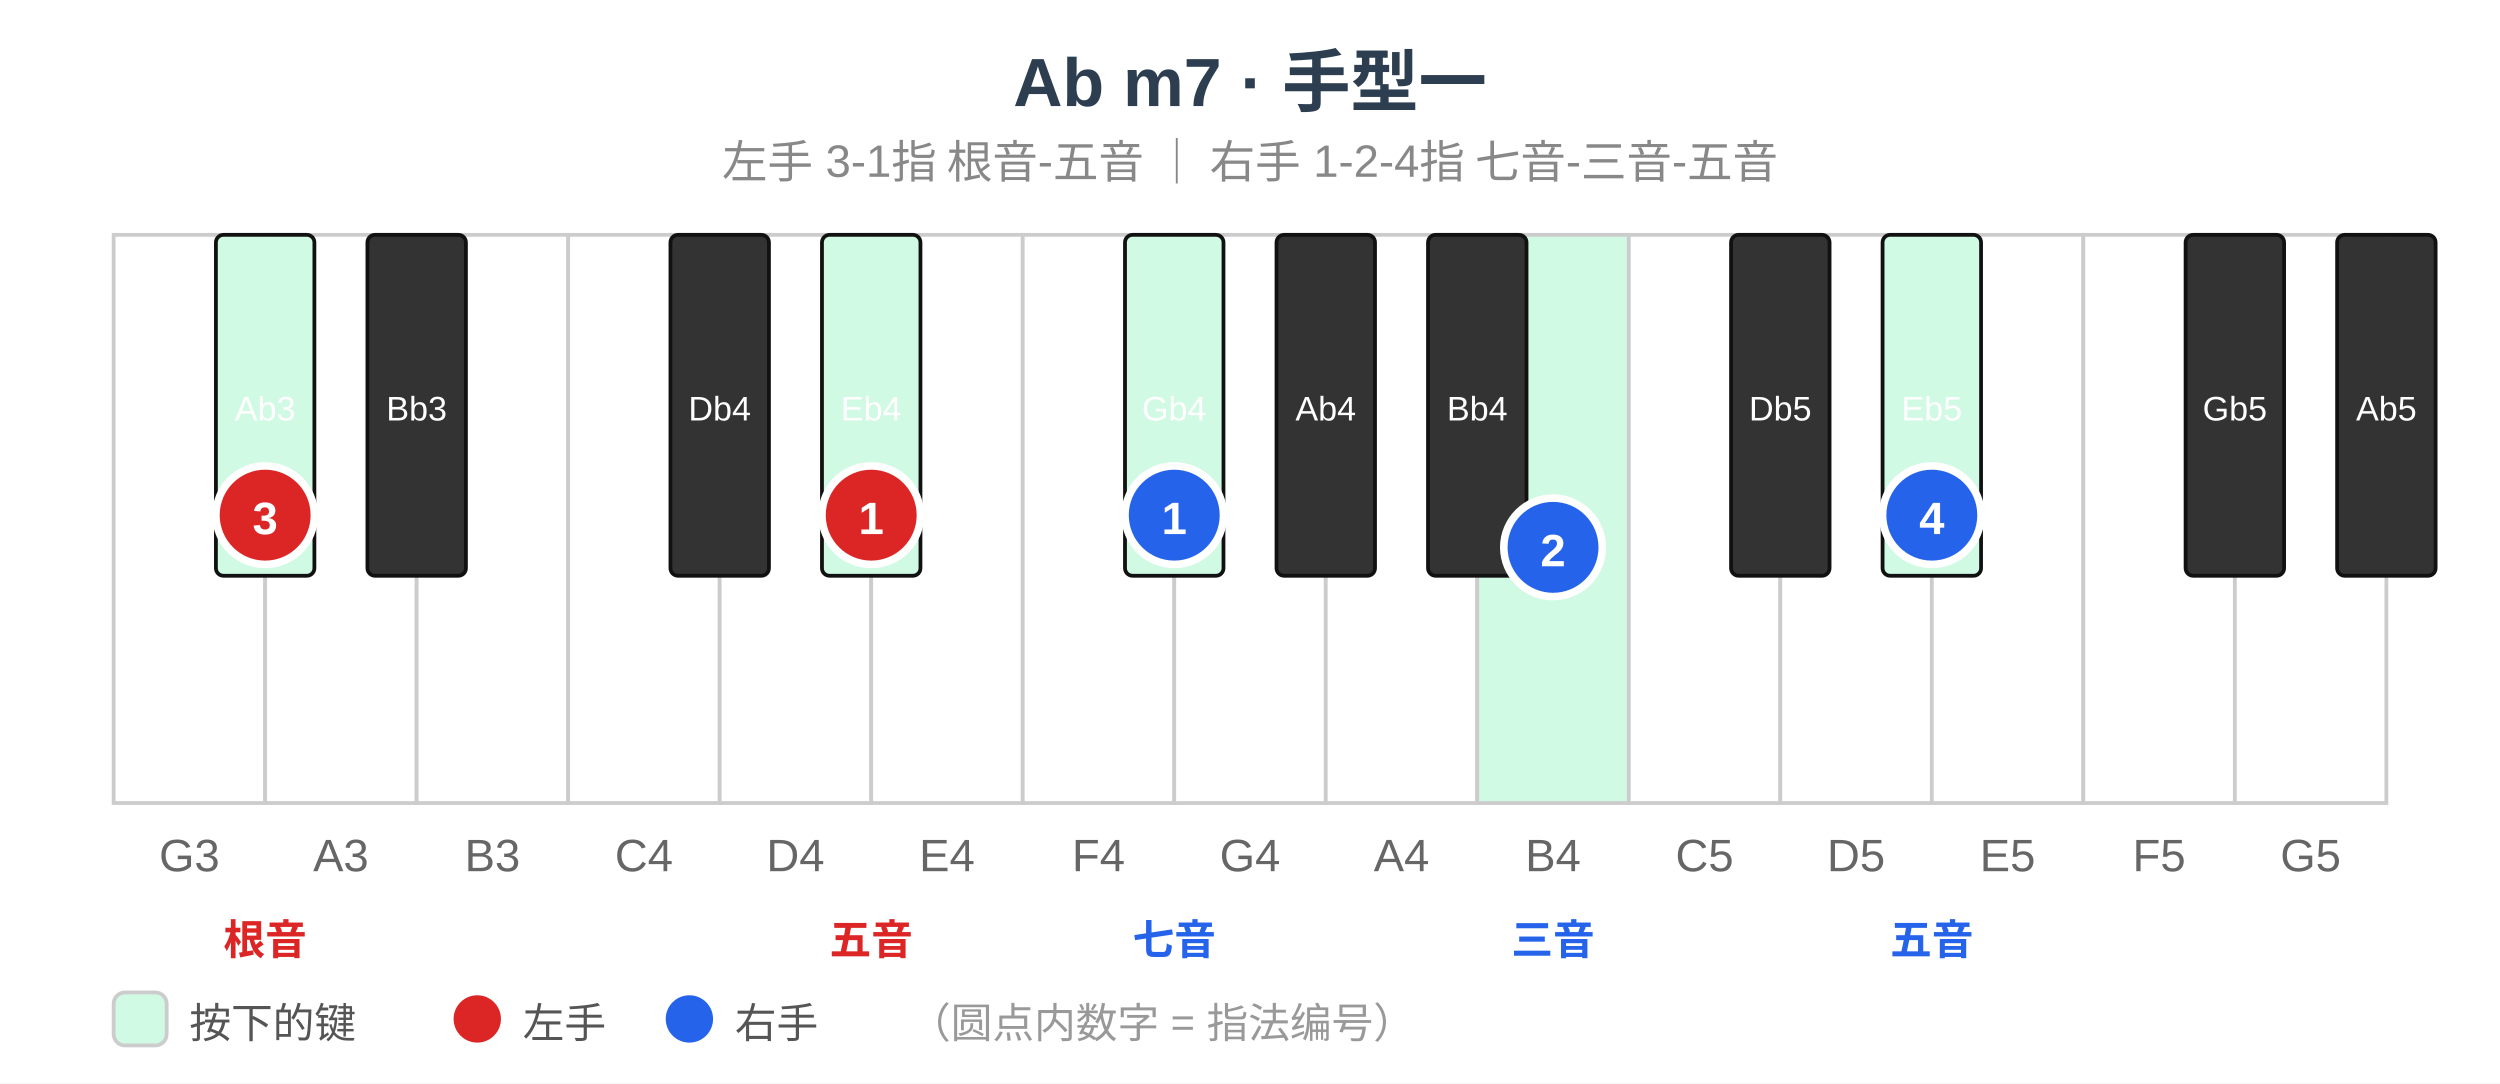
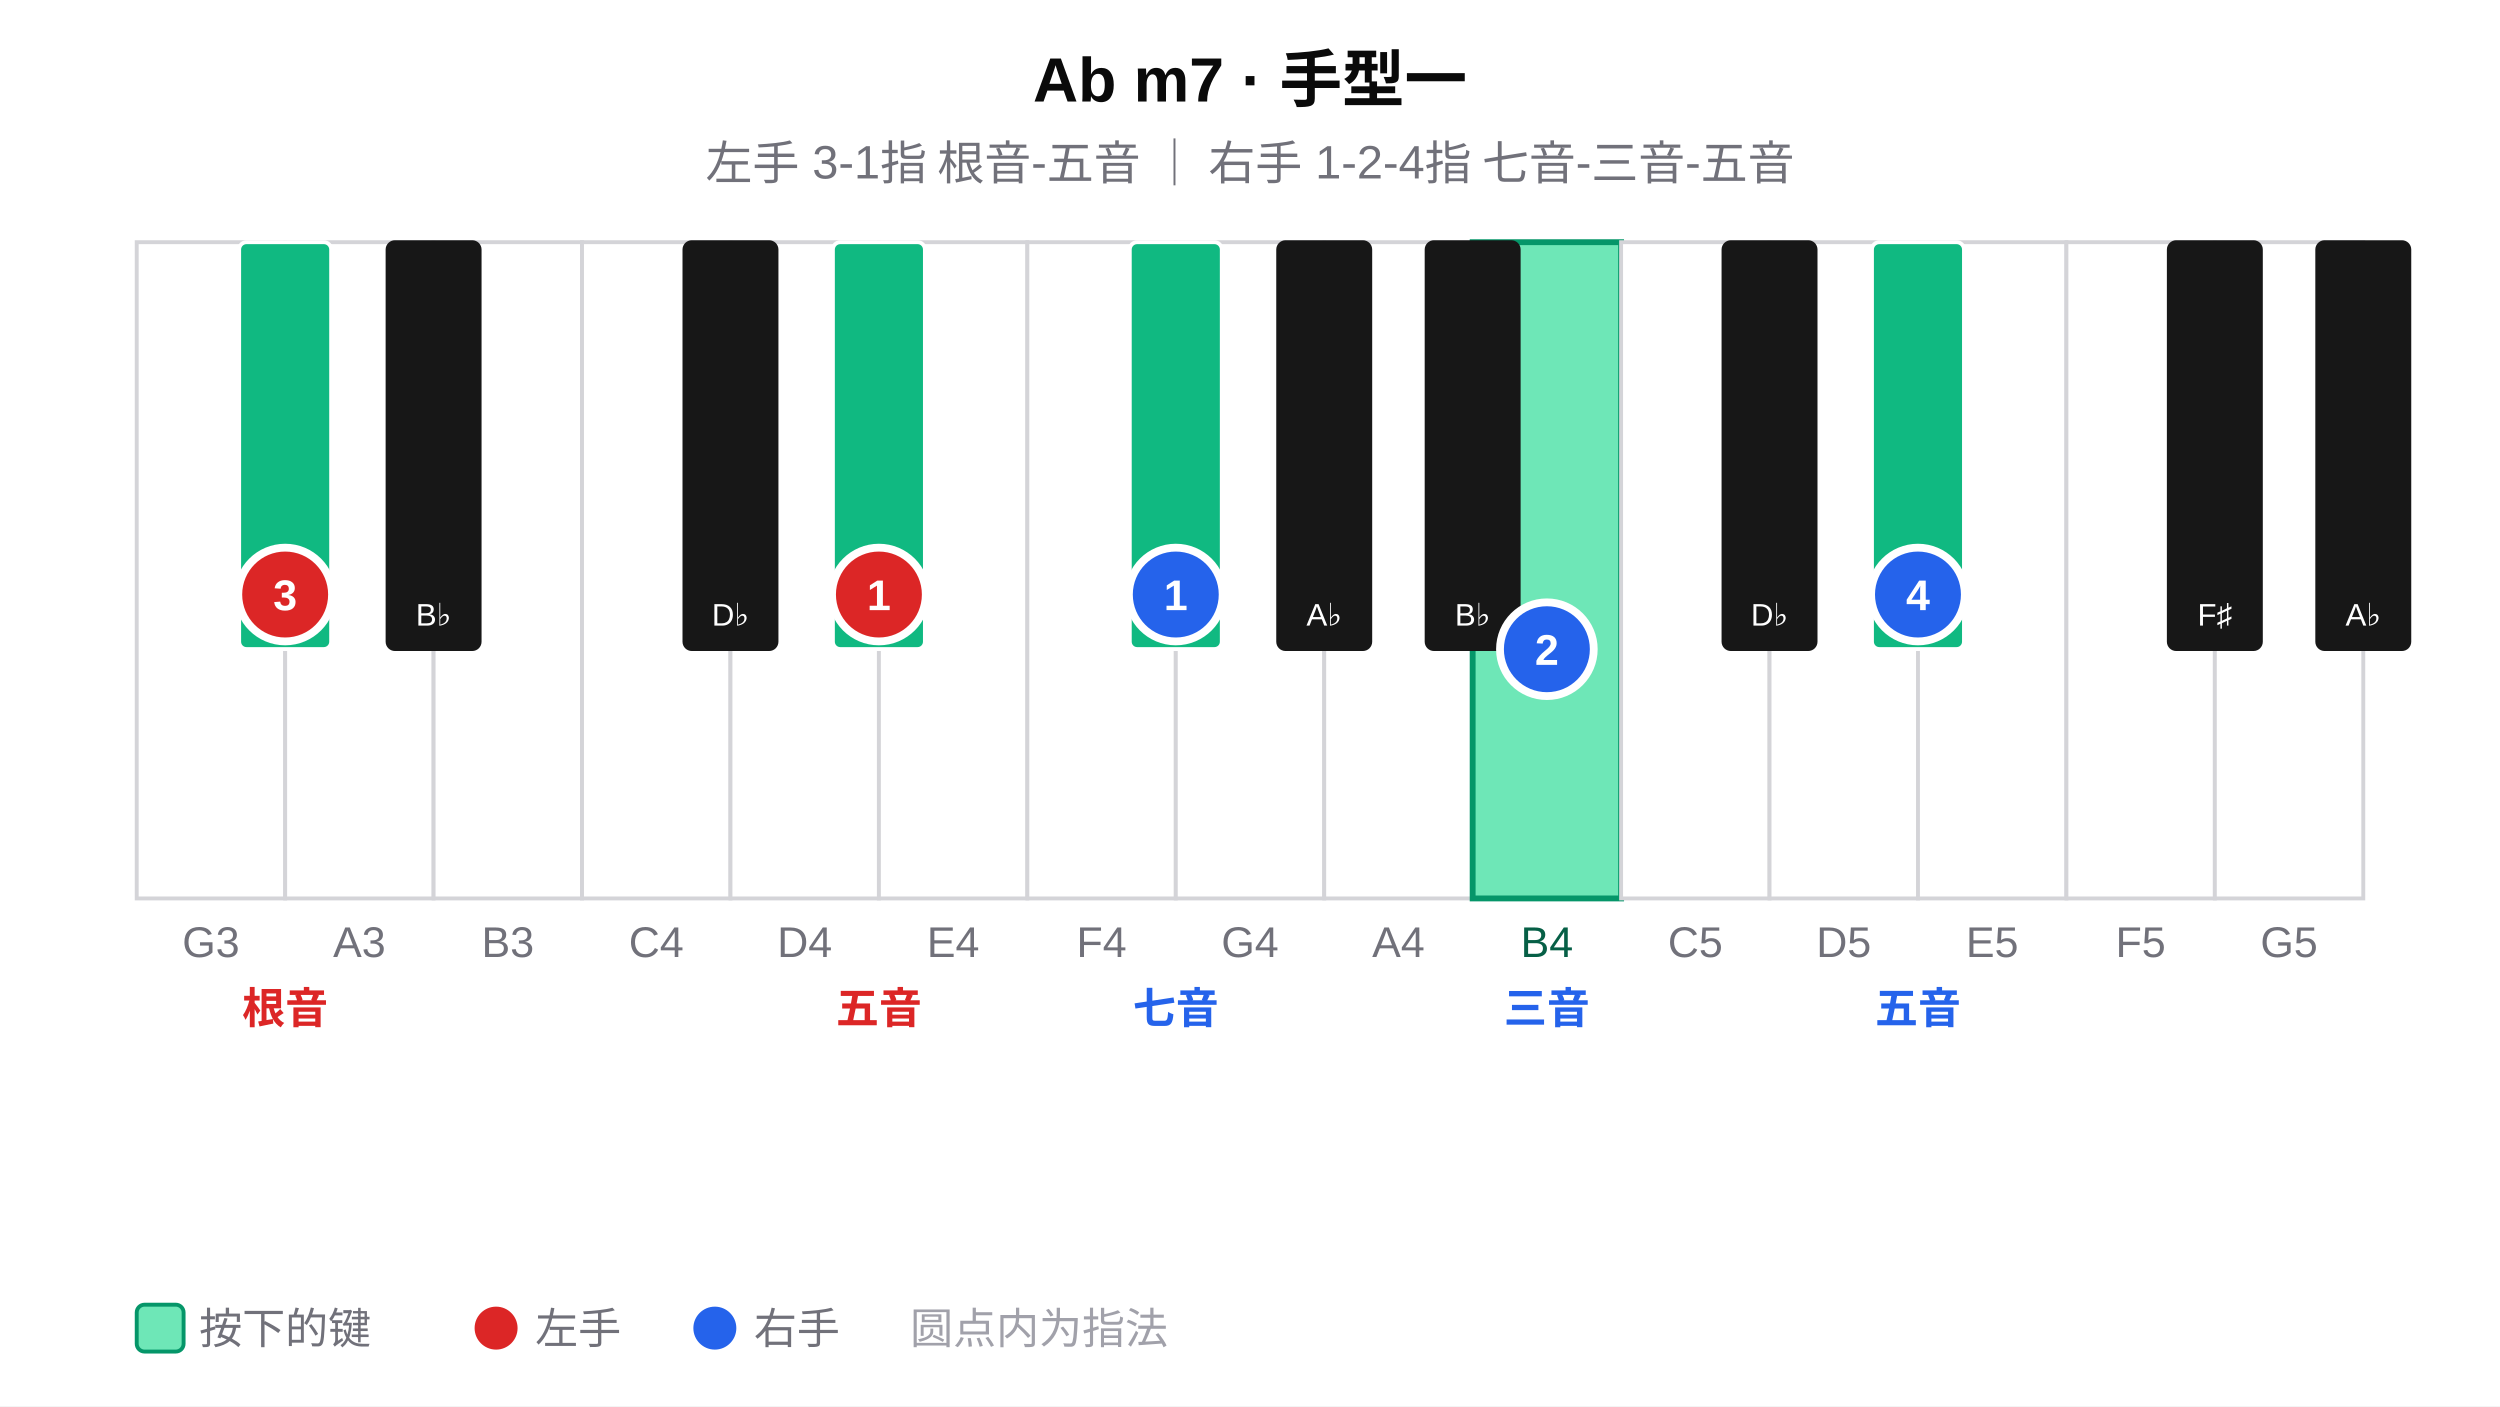
- <svg xmlns="http://www.w3.org/2000/svg" viewBox="0 0 660 286" width="660" height="286">
-   <rect width="660" height="286" fill="#ffffff" />
-   <text x="330.0" y="28" text-anchor="middle" font-family="Arial,sans-serif" font-size="18" font-weight="bold" fill="#2c3e50">Ab m7 · 手型一</text>
-   <text x="330.0" y="47" text-anchor="middle" font-family="Arial,sans-serif" font-size="12" fill="#888">左手 3-1指 根音-五音 ｜ 右手 1-2-4指 七音-三音-五音</text>
-   <rect x="30.0" y="62" width="40" height="150" fill="white" stroke="#ccc" stroke-width="1" />
-   <text x="50.0" y="230" text-anchor="middle" font-family="Arial,sans-serif" font-size="12" fill="#666">G3</text>
-   <rect x="70.0" y="62" width="40" height="150" fill="white" stroke="#ccc" stroke-width="1" />
-   <text x="90.0" y="230" text-anchor="middle" font-family="Arial,sans-serif" font-size="12" fill="#666">A3</text>
-   <rect x="110.0" y="62" width="40" height="150" fill="white" stroke="#ccc" stroke-width="1" />
-   <text x="130.0" y="230" text-anchor="middle" font-family="Arial,sans-serif" font-size="12" fill="#666">B3</text>
-   <rect x="150.0" y="62" width="40" height="150" fill="white" stroke="#ccc" stroke-width="1" />
-   <text x="170.0" y="230" text-anchor="middle" font-family="Arial,sans-serif" font-size="12" fill="#666">C4</text>
-   <rect x="190.0" y="62" width="40" height="150" fill="white" stroke="#ccc" stroke-width="1" />
-   <text x="210.0" y="230" text-anchor="middle" font-family="Arial,sans-serif" font-size="12" fill="#666">D4</text>
-   <rect x="230.0" y="62" width="40" height="150" fill="white" stroke="#ccc" stroke-width="1" />
-   <text x="250.0" y="230" text-anchor="middle" font-family="Arial,sans-serif" font-size="12" fill="#666">E4</text>
-   <rect x="270.0" y="62" width="40" height="150" fill="white" stroke="#ccc" stroke-width="1" />
-   <text x="290.0" y="230" text-anchor="middle" font-family="Arial,sans-serif" font-size="12" fill="#666">F4</text>
-   <rect x="310.0" y="62" width="40" height="150" fill="white" stroke="#ccc" stroke-width="1" />
-   <text x="330.0" y="230" text-anchor="middle" font-family="Arial,sans-serif" font-size="12" fill="#666">G4</text>
-   <rect x="350.0" y="62" width="40" height="150" fill="white" stroke="#ccc" stroke-width="1" />
-   <text x="370.0" y="230" text-anchor="middle" font-family="Arial,sans-serif" font-size="12" fill="#666">A4</text>
-   <rect x="390.0" y="62" width="40" height="150" fill="#d1fae5" stroke="#ccc" stroke-width="1" />
-   <text x="410.0" y="230" text-anchor="middle" font-family="Arial,sans-serif" font-size="12" fill="#666">B4</text>
-   <rect x="430.0" y="62" width="40" height="150" fill="white" stroke="#ccc" stroke-width="1" />
-   <text x="450.0" y="230" text-anchor="middle" font-family="Arial,sans-serif" font-size="12" fill="#666">C5</text>
-   <rect x="470.0" y="62" width="40" height="150" fill="white" stroke="#ccc" stroke-width="1" />
-   <text x="490.0" y="230" text-anchor="middle" font-family="Arial,sans-serif" font-size="12" fill="#666">D5</text>
-   <rect x="510.0" y="62" width="40" height="150" fill="white" stroke="#ccc" stroke-width="1" />
-   <text x="530.0" y="230" text-anchor="middle" font-family="Arial,sans-serif" font-size="12" fill="#666">E5</text>
-   <rect x="550.0" y="62" width="40" height="150" fill="white" stroke="#ccc" stroke-width="1" />
-   <text x="570.0" y="230" text-anchor="middle" font-family="Arial,sans-serif" font-size="12" fill="#666">F5</text>
-   <rect x="590.0" y="62" width="40" height="150" fill="white" stroke="#ccc" stroke-width="1" />
-   <text x="610.0" y="230" text-anchor="middle" font-family="Arial,sans-serif" font-size="12" fill="#666">G5</text>
-   <rect x="57.0" y="62" width="26" height="90" fill="#d1fae5" stroke="#111" stroke-width="1" rx="2" />
-   <text x="70.0" y="111.0" text-anchor="middle" font-family="Arial,sans-serif" font-size="9" fill="#fff">Ab3</text>
-   <rect x="97.0" y="62" width="26" height="90" fill="#333" stroke="#111" stroke-width="1" rx="2" />
-   <text x="110.0" y="111.0" text-anchor="middle" font-family="Arial,sans-serif" font-size="9" fill="#fff">Bb3</text>
-   <rect x="177.0" y="62" width="26" height="90" fill="#333" stroke="#111" stroke-width="1" rx="2" />
-   <text x="190.0" y="111.0" text-anchor="middle" font-family="Arial,sans-serif" font-size="9" fill="#fff">Db4</text>
-   <rect x="217.0" y="62" width="26" height="90" fill="#d1fae5" stroke="#111" stroke-width="1" rx="2" />
-   <text x="230.0" y="111.0" text-anchor="middle" font-family="Arial,sans-serif" font-size="9" fill="#fff">Eb4</text>
-   <rect x="297.0" y="62" width="26" height="90" fill="#d1fae5" stroke="#111" stroke-width="1" rx="2" />
-   <text x="310.0" y="111.0" text-anchor="middle" font-family="Arial,sans-serif" font-size="9" fill="#fff">Gb4</text>
-   <rect x="337.0" y="62" width="26" height="90" fill="#333" stroke="#111" stroke-width="1" rx="2" />
-   <text x="350.0" y="111.0" text-anchor="middle" font-family="Arial,sans-serif" font-size="9" fill="#fff">Ab4</text>
-   <rect x="377.0" y="62" width="26" height="90" fill="#333" stroke="#111" stroke-width="1" rx="2" />
-   <text x="390.0" y="111.0" text-anchor="middle" font-family="Arial,sans-serif" font-size="9" fill="#fff">Bb4</text>
-   <rect x="457.0" y="62" width="26" height="90" fill="#333" stroke="#111" stroke-width="1" rx="2" />
-   <text x="470.0" y="111.0" text-anchor="middle" font-family="Arial,sans-serif" font-size="9" fill="#fff">Db5</text>
-   <rect x="497.0" y="62" width="26" height="90" fill="#d1fae5" stroke="#111" stroke-width="1" rx="2" />
-   <text x="510.0" y="111.0" text-anchor="middle" font-family="Arial,sans-serif" font-size="9" fill="#fff">Eb5</text>
-   <rect x="577.0" y="62" width="26" height="90" fill="#333" stroke="#111" stroke-width="1" rx="2" />
-   <text x="590.0" y="111.0" text-anchor="middle" font-family="Arial,sans-serif" font-size="9" fill="#fff">Gb5</text>
-   <rect x="617.0" y="62" width="26" height="90" fill="#333" stroke="#111" stroke-width="1" rx="2" />
-   <text x="630.0" y="111.0" text-anchor="middle" font-family="Arial,sans-serif" font-size="9" fill="#fff">Ab5</text>
-   <circle cx="70.0" cy="136.0" r="13" fill="#dc2626" stroke="white" stroke-width="2" />
-   <text x="70.0" y="141.0" text-anchor="middle" font-family="Arial,sans-serif" font-size="12" font-weight="bold" fill="white">3</text>
-   <text x="70.0" y="252" text-anchor="middle" font-family="Arial,sans-serif" font-size="11" font-weight="bold" fill="#dc2626">根音</text>
-   <circle cx="230.0" cy="136.0" r="13" fill="#dc2626" stroke="white" stroke-width="2" />
-   <text x="230.0" y="141.0" text-anchor="middle" font-family="Arial,sans-serif" font-size="12" font-weight="bold" fill="white">1</text>
-   <text x="230.0" y="252" text-anchor="middle" font-family="Arial,sans-serif" font-size="11" font-weight="bold" fill="#dc2626">五音</text>
-   <circle cx="310.0" cy="136.0" r="13" fill="#2563eb" stroke="white" stroke-width="2" />
-   <text x="310.0" y="141.0" text-anchor="middle" font-family="Arial,sans-serif" font-size="12" font-weight="bold" fill="white">1</text>
-   <text x="310.0" y="252" text-anchor="middle" font-family="Arial,sans-serif" font-size="11" font-weight="bold" fill="#2563eb">七音</text>
-   <circle cx="410.0" cy="144.5" r="13" fill="#2563eb" stroke="white" stroke-width="2" />
-   <text x="410.0" y="149.5" text-anchor="middle" font-family="Arial,sans-serif" font-size="12" font-weight="bold" fill="white">2</text>
-   <text x="410.0" y="252" text-anchor="middle" font-family="Arial,sans-serif" font-size="11" font-weight="bold" fill="#2563eb">三音</text>
-   <circle cx="510.0" cy="136.0" r="13" fill="#2563eb" stroke="white" stroke-width="2" />
-   <text x="510.0" y="141.0" text-anchor="middle" font-family="Arial,sans-serif" font-size="12" font-weight="bold" fill="white">4</text>
-   <text x="510.0" y="252" text-anchor="middle" font-family="Arial,sans-serif" font-size="11" font-weight="bold" fill="#2563eb">五音</text>
-   <rect x="30.0" y="262" width="14" height="14" rx="3" fill="#d1fae5" stroke="#ccc" stroke-width="1" />
-   <text x="50.0" y="274" font-family="Arial,sans-serif" font-size="11" fill="#555">按下的键</text>
-   <circle cx="126.0" cy="269" r="7" fill="#dc2626" stroke="white" stroke-width="1.5" />
-   <text x="138.0" y="274" font-family="Arial,sans-serif" font-size="11" fill="#555">左手</text>
-   <circle cx="182.0" cy="269" r="7" fill="#2563eb" stroke="white" stroke-width="1.5" />
-   <text x="194.0" y="274" font-family="Arial,sans-serif" font-size="11" fill="#555">右手</text>
-   <text x="240.0" y="274" font-family="Arial,sans-serif" font-size="11" fill="#999">（圆点内数字 = 指法编号）</text>
+ <svg xmlns="http://www.w3.org/2000/svg" viewBox="0 0 640 360" width="640" height="360">
+   <rect width="640" height="360" fill="#FFFFFF" />
+   <text x="320.0" y="26" text-anchor="middle" font-family="Arial, Helvetica, sans-serif" font-size="16" font-weight="bold" fill="#0A0A0A">Ab m7 · 手型一</text>
+   <text x="320.0" y="46" text-anchor="middle" font-family="Arial, Helvetica, sans-serif" font-size="12" fill="#71717A">左手 3-1指 根音-五音 ｜ 右手 1-2-4指 七音-三音-五音</text>
+   <rect x="35.00" y="62.00" width="38.00" height="168.00" rx="0" ry="0" fill="#FFFFFF" stroke="#D4D4D8" stroke-width="1" />
+   <text x="54.00" y="245.00" text-anchor="middle" font-family="Arial, Helvetica, sans-serif" font-size="11" fill="#71717A">G3</text>
+   <rect x="73.00" y="62.00" width="38.00" height="168.00" rx="0" ry="0" fill="#FFFFFF" stroke="#D4D4D8" stroke-width="1" />
+   <text x="92.00" y="245.00" text-anchor="middle" font-family="Arial, Helvetica, sans-serif" font-size="11" fill="#71717A">A3</text>
+   <rect x="111.00" y="62.00" width="38.00" height="168.00" rx="0" ry="0" fill="#FFFFFF" stroke="#D4D4D8" stroke-width="1" />
+   <text x="130.00" y="245.00" text-anchor="middle" font-family="Arial, Helvetica, sans-serif" font-size="11" fill="#71717A">B3</text>
+   <rect x="149.00" y="62.00" width="38.00" height="168.00" rx="0" ry="0" fill="#FFFFFF" stroke="#D4D4D8" stroke-width="1" />
+   <text x="168.00" y="245.00" text-anchor="middle" font-family="Arial, Helvetica, sans-serif" font-size="11" fill="#71717A">C4</text>
+   <rect x="187.00" y="62.00" width="38.00" height="168.00" rx="0" ry="0" fill="#FFFFFF" stroke="#D4D4D8" stroke-width="1" />
+   <text x="206.00" y="245.00" text-anchor="middle" font-family="Arial, Helvetica, sans-serif" font-size="11" fill="#71717A">D4</text>
+   <rect x="225.00" y="62.00" width="38.00" height="168.00" rx="0" ry="0" fill="#FFFFFF" stroke="#D4D4D8" stroke-width="1" />
+   <text x="244.00" y="245.00" text-anchor="middle" font-family="Arial, Helvetica, sans-serif" font-size="11" fill="#71717A">E4</text>
+   <rect x="263.00" y="62.00" width="38.00" height="168.00" rx="0" ry="0" fill="#FFFFFF" stroke="#D4D4D8" stroke-width="1" />
+   <text x="282.00" y="245.00" text-anchor="middle" font-family="Arial, Helvetica, sans-serif" font-size="11" fill="#71717A">F4</text>
+   <rect x="301.00" y="62.00" width="38.00" height="168.00" rx="0" ry="0" fill="#FFFFFF" stroke="#D4D4D8" stroke-width="1" />
+   <text x="320.00" y="245.00" text-anchor="middle" font-family="Arial, Helvetica, sans-serif" font-size="11" fill="#71717A">G4</text>
+   <rect x="339.00" y="62.00" width="38.00" height="168.00" rx="0" ry="0" fill="#FFFFFF" stroke="#D4D4D8" stroke-width="1" />
+   <text x="358.00" y="245.00" text-anchor="middle" font-family="Arial, Helvetica, sans-serif" font-size="11" fill="#71717A">A4</text>
+   <rect x="377.00" y="62.00" width="38.00" height="168.00" rx="0" ry="0" fill="#6EE7B7" stroke="#059669" stroke-width="1.5" />
+   <text x="396.00" y="245.00" text-anchor="middle" font-family="Arial, Helvetica, sans-serif" font-size="11" fill="#065F46">B4</text>
+   <rect x="415.00" y="62.00" width="38.00" height="168.00" rx="0" ry="0" fill="#FFFFFF" stroke="#D4D4D8" stroke-width="1" />
+   <text x="434.00" y="245.00" text-anchor="middle" font-family="Arial, Helvetica, sans-serif" font-size="11" fill="#71717A">C5</text>
+   <rect x="453.00" y="62.00" width="38.00" height="168.00" rx="0" ry="0" fill="#FFFFFF" stroke="#D4D4D8" stroke-width="1" />
+   <text x="472.00" y="245.00" text-anchor="middle" font-family="Arial, Helvetica, sans-serif" font-size="11" fill="#71717A">D5</text>
+   <rect x="491.00" y="62.00" width="38.00" height="168.00" rx="0" ry="0" fill="#FFFFFF" stroke="#D4D4D8" stroke-width="1" />
+   <text x="510.00" y="245.00" text-anchor="middle" font-family="Arial, Helvetica, sans-serif" font-size="11" fill="#71717A">E5</text>
+   <rect x="529.00" y="62.00" width="38.00" height="168.00" rx="0" ry="0" fill="#FFFFFF" stroke="#D4D4D8" stroke-width="1" />
+   <text x="548.00" y="245.00" text-anchor="middle" font-family="Arial, Helvetica, sans-serif" font-size="11" fill="#71717A">F5</text>
+   <rect x="567.00" y="62.00" width="38.00" height="168.00" rx="0" ry="0" fill="#FFFFFF" stroke="#D4D4D8" stroke-width="1" />
+   <text x="586.00" y="245.00" text-anchor="middle" font-family="Arial, Helvetica, sans-serif" font-size="11" fill="#71717A">G5</text>
+   <rect x="61.22" y="62.00" width="23.56" height="104.16" rx="1.88" fill="#10B981" stroke="#FFFFFF" stroke-width="1" />
+   <text x="73.00" y="160.16" text-anchor="middle" font-family="Arial, Helvetica, sans-serif" font-size="8" fill="#FFFFFF">A♭</text>
+   <rect x="99.22" y="62.00" width="23.56" height="104.16" rx="1.88" fill="#171717" stroke="#171717" stroke-width="1" />
+   <text x="111.00" y="160.16" text-anchor="middle" font-family="Arial, Helvetica, sans-serif" font-size="8" fill="#FFFFFF">B♭</text>
+   <rect x="175.22" y="62.00" width="23.56" height="104.16" rx="1.88" fill="#171717" stroke="#171717" stroke-width="1" />
+   <text x="187.00" y="160.16" text-anchor="middle" font-family="Arial, Helvetica, sans-serif" font-size="8" fill="#FFFFFF">D♭</text>
+   <rect x="213.22" y="62.00" width="23.56" height="104.16" rx="1.88" fill="#10B981" stroke="#FFFFFF" stroke-width="1" />
+   <text x="225.00" y="160.16" text-anchor="middle" font-family="Arial, Helvetica, sans-serif" font-size="8" fill="#FFFFFF">E♭</text>
+   <rect x="289.22" y="62.00" width="23.56" height="104.16" rx="1.88" fill="#10B981" stroke="#FFFFFF" stroke-width="1" />
+   <text x="301.00" y="160.16" text-anchor="middle" font-family="Arial, Helvetica, sans-serif" font-size="8" fill="#FFFFFF">F♯</text>
+   <rect x="327.22" y="62.00" width="23.56" height="104.16" rx="1.88" fill="#171717" stroke="#171717" stroke-width="1" />
+   <text x="339.00" y="160.16" text-anchor="middle" font-family="Arial, Helvetica, sans-serif" font-size="8" fill="#FFFFFF">A♭</text>
+   <rect x="365.22" y="62.00" width="23.56" height="104.16" rx="1.88" fill="#171717" stroke="#171717" stroke-width="1" />
+   <text x="377.00" y="160.16" text-anchor="middle" font-family="Arial, Helvetica, sans-serif" font-size="8" fill="#FFFFFF">B♭</text>
+   <rect x="441.22" y="62.00" width="23.56" height="104.16" rx="1.88" fill="#171717" stroke="#171717" stroke-width="1" />
+   <text x="453.00" y="160.16" text-anchor="middle" font-family="Arial, Helvetica, sans-serif" font-size="8" fill="#FFFFFF">D♭</text>
+   <rect x="479.22" y="62.00" width="23.56" height="104.16" rx="1.88" fill="#10B981" stroke="#FFFFFF" stroke-width="1" />
+   <text x="491.00" y="160.16" text-anchor="middle" font-family="Arial, Helvetica, sans-serif" font-size="8" fill="#FFFFFF">E♭</text>
+   <rect x="555.22" y="62.00" width="23.56" height="104.16" rx="1.88" fill="#171717" stroke="#171717" stroke-width="1" />
+   <text x="567.00" y="160.16" text-anchor="middle" font-family="Arial, Helvetica, sans-serif" font-size="8" fill="#FFFFFF">F♯</text>
+   <rect x="593.22" y="62.00" width="23.56" height="104.16" rx="1.88" fill="#171717" stroke="#171717" stroke-width="1" />
+   <text x="605.00" y="160.16" text-anchor="middle" font-family="Arial, Helvetica, sans-serif" font-size="8" fill="#FFFFFF">A♭</text>
+   <circle cx="73.0" cy="152.2" r="12" fill="#DC2626" stroke="#FFFFFF" stroke-width="2" />
+   <text x="73.0" y="156.2" text-anchor="middle" font-family="Arial, Helvetica, sans-serif" font-size="11" font-weight="bold" fill="#FFFFFF">3</text>
+   <text x="73.0" y="262" text-anchor="middle" font-family="Arial, Helvetica, sans-serif" font-size="11" font-weight="bold" fill="#DC2626">根音</text>
+   <circle cx="225.0" cy="152.2" r="12" fill="#DC2626" stroke="#FFFFFF" stroke-width="2" />
+   <text x="225.0" y="156.2" text-anchor="middle" font-family="Arial, Helvetica, sans-serif" font-size="11" font-weight="bold" fill="#FFFFFF">1</text>
+   <text x="225.0" y="262" text-anchor="middle" font-family="Arial, Helvetica, sans-serif" font-size="11" font-weight="bold" fill="#DC2626">五音</text>
+   <circle cx="301.0" cy="152.2" r="12" fill="#2563EB" stroke="#FFFFFF" stroke-width="2" />
+   <text x="301.0" y="156.2" text-anchor="middle" font-family="Arial, Helvetica, sans-serif" font-size="11" font-weight="bold" fill="#FFFFFF">1</text>
+   <text x="301.0" y="262" text-anchor="middle" font-family="Arial, Helvetica, sans-serif" font-size="11" font-weight="bold" fill="#2563EB">七音</text>
+   <circle cx="396.0" cy="166.2" r="12" fill="#2563EB" stroke="#FFFFFF" stroke-width="2" />
+   <text x="396.0" y="170.2" text-anchor="middle" font-family="Arial, Helvetica, sans-serif" font-size="11" font-weight="bold" fill="#FFFFFF">2</text>
+   <text x="396.0" y="262" text-anchor="middle" font-family="Arial, Helvetica, sans-serif" font-size="11" font-weight="bold" fill="#2563EB">三音</text>
+   <circle cx="491.0" cy="152.2" r="12" fill="#2563EB" stroke="#FFFFFF" stroke-width="2" />
+   <text x="491.0" y="156.2" text-anchor="middle" font-family="Arial, Helvetica, sans-serif" font-size="11" font-weight="bold" fill="#FFFFFF">4</text>
+   <text x="491.0" y="262" text-anchor="middle" font-family="Arial, Helvetica, sans-serif" font-size="11" font-weight="bold" fill="#2563EB">五音</text>
+   <rect x="35.0" y="334" width="12" height="12" rx="2" fill="#6EE7B7" stroke="#059669" stroke-width="1" />
+   <text x="51.0" y="344" font-family="Arial, Helvetica, sans-serif" font-size="11" fill="#71717A">按下的键</text>
+   <circle cx="127.0" cy="340" r="6" fill="#DC2626" stroke="#FFFFFF" stroke-width="1" />
+   <text x="137.0" y="344" font-family="Arial, Helvetica, sans-serif" font-size="11" fill="#71717A">左手</text>
+   <circle cx="183.0" cy="340" r="6" fill="#2563EB" stroke="#FFFFFF" stroke-width="1" />
+   <text x="193.0" y="344" font-family="Arial, Helvetica, sans-serif" font-size="11" fill="#71717A">右手</text>
+   <text x="233.0" y="344" font-family="Arial, Helvetica, sans-serif" font-size="11" fill="#A1A1AA">圆点内为指法</text>
</svg>
